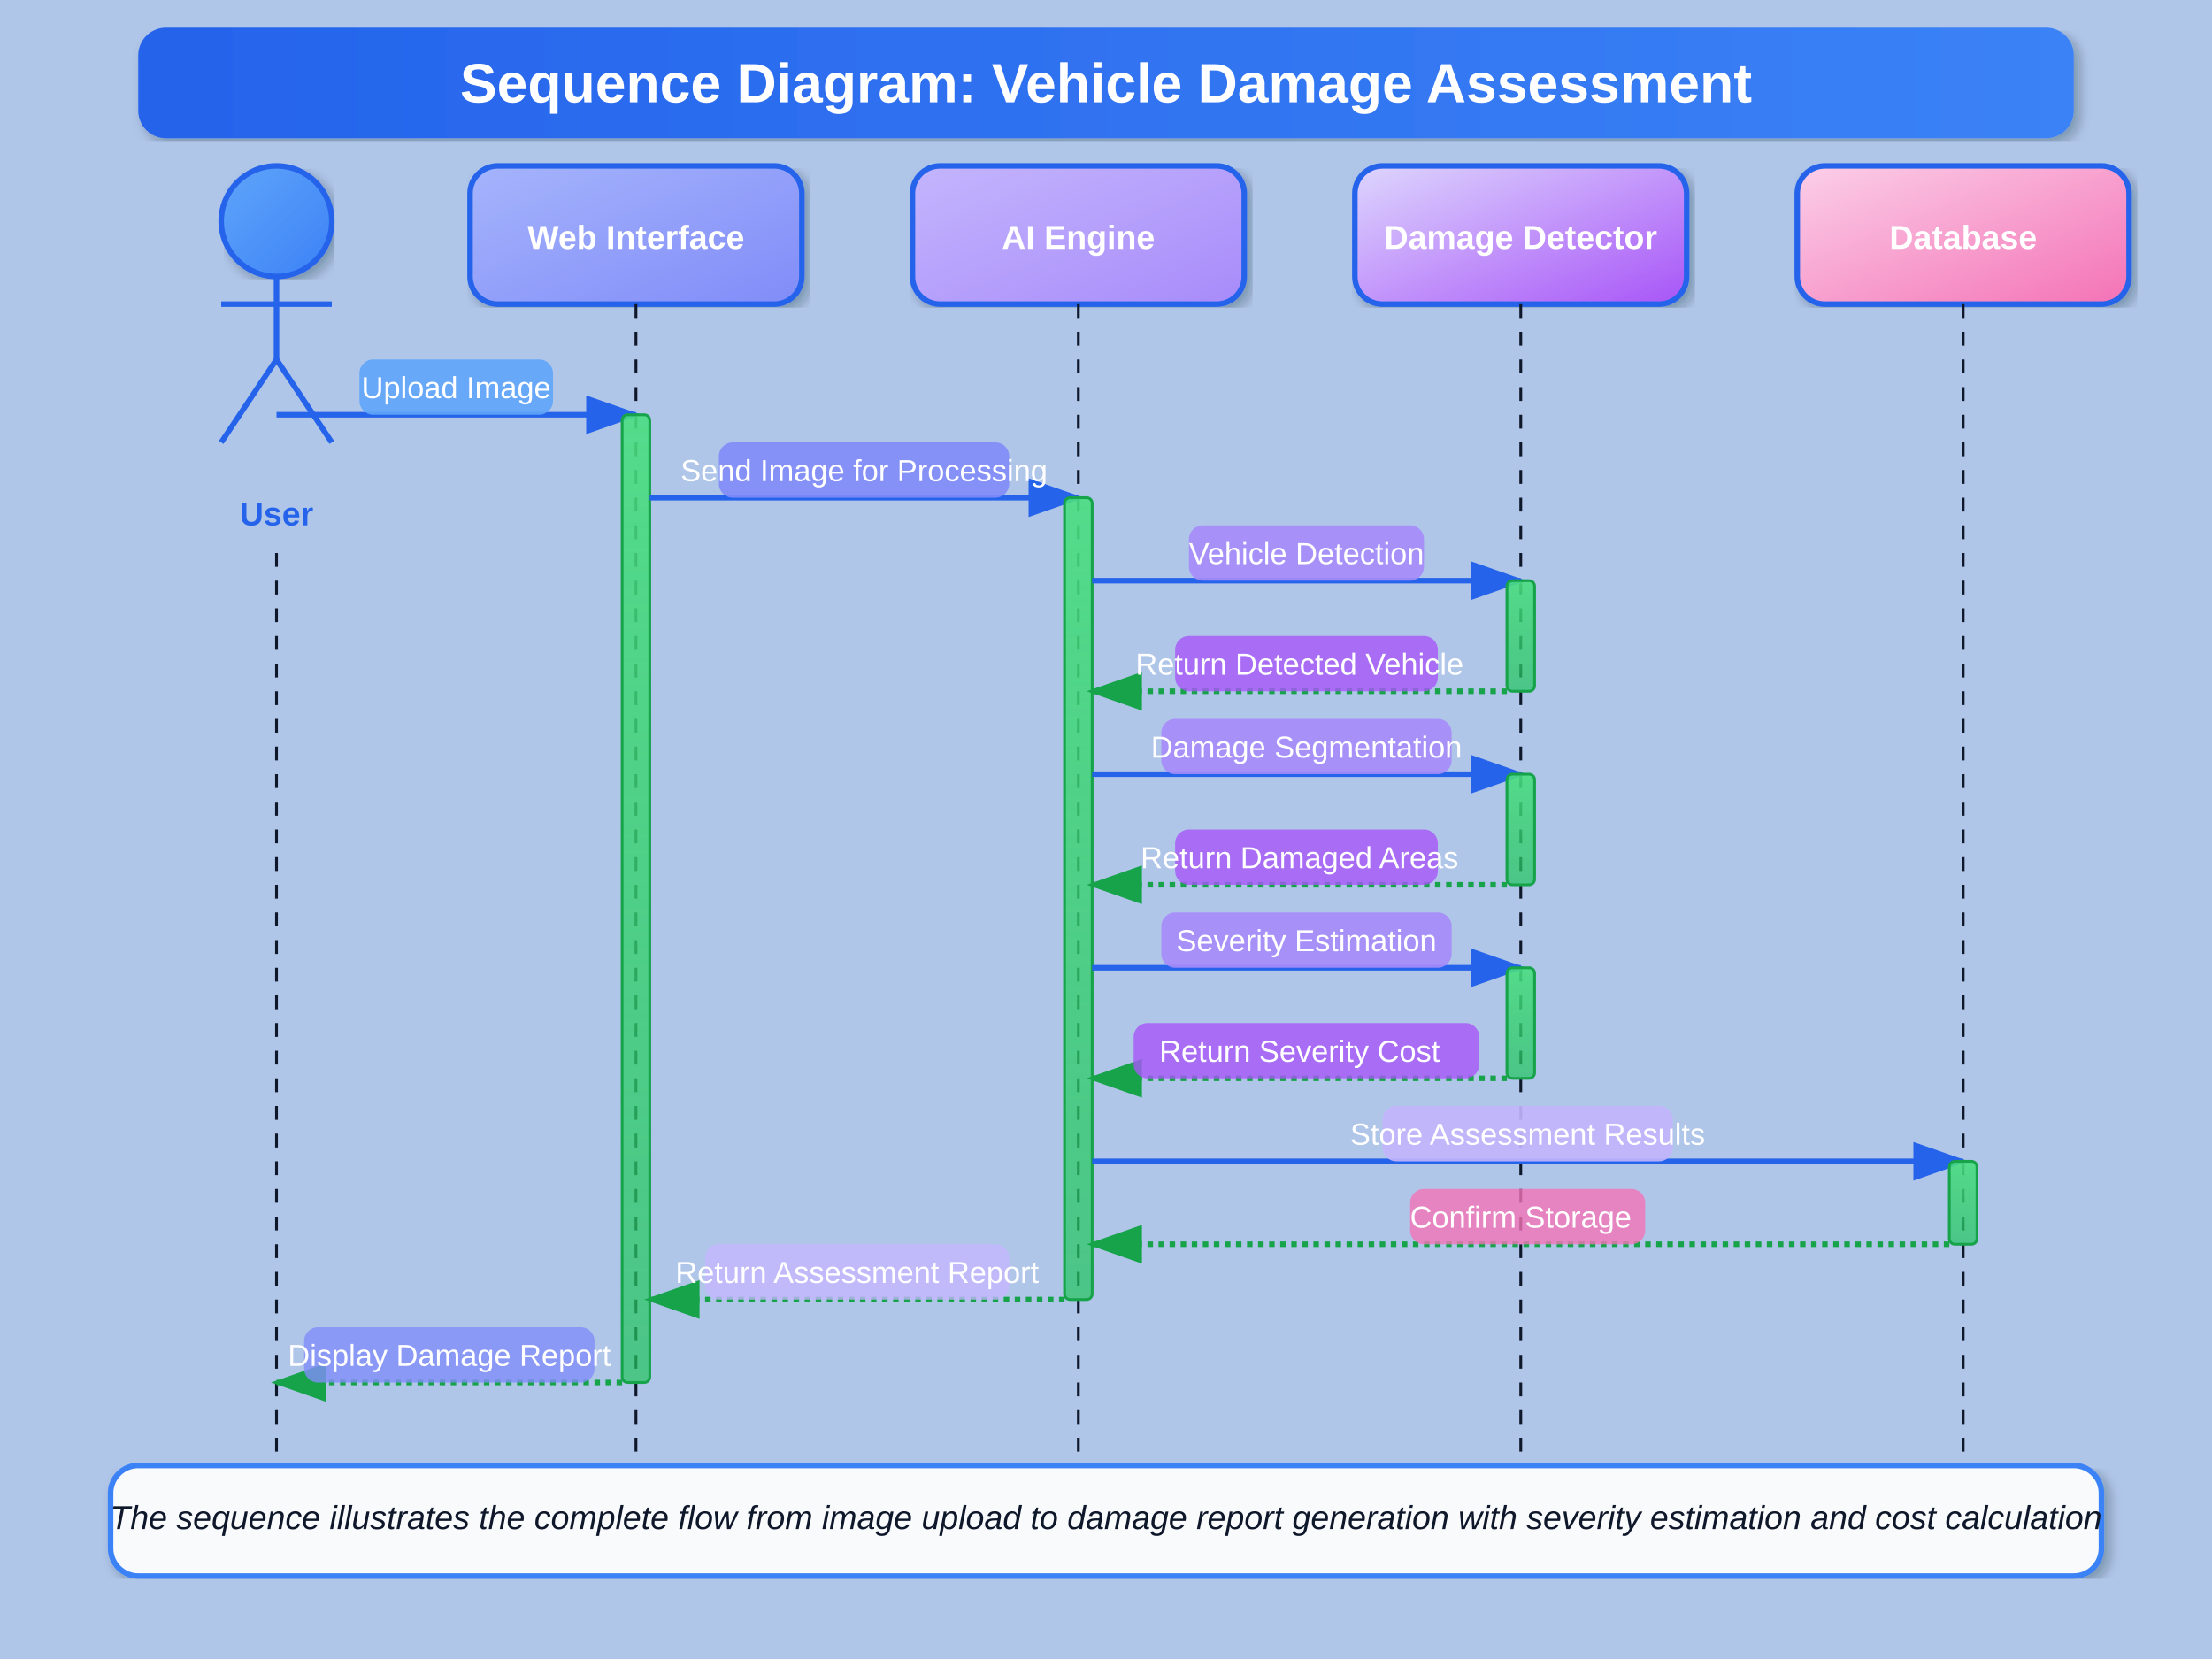
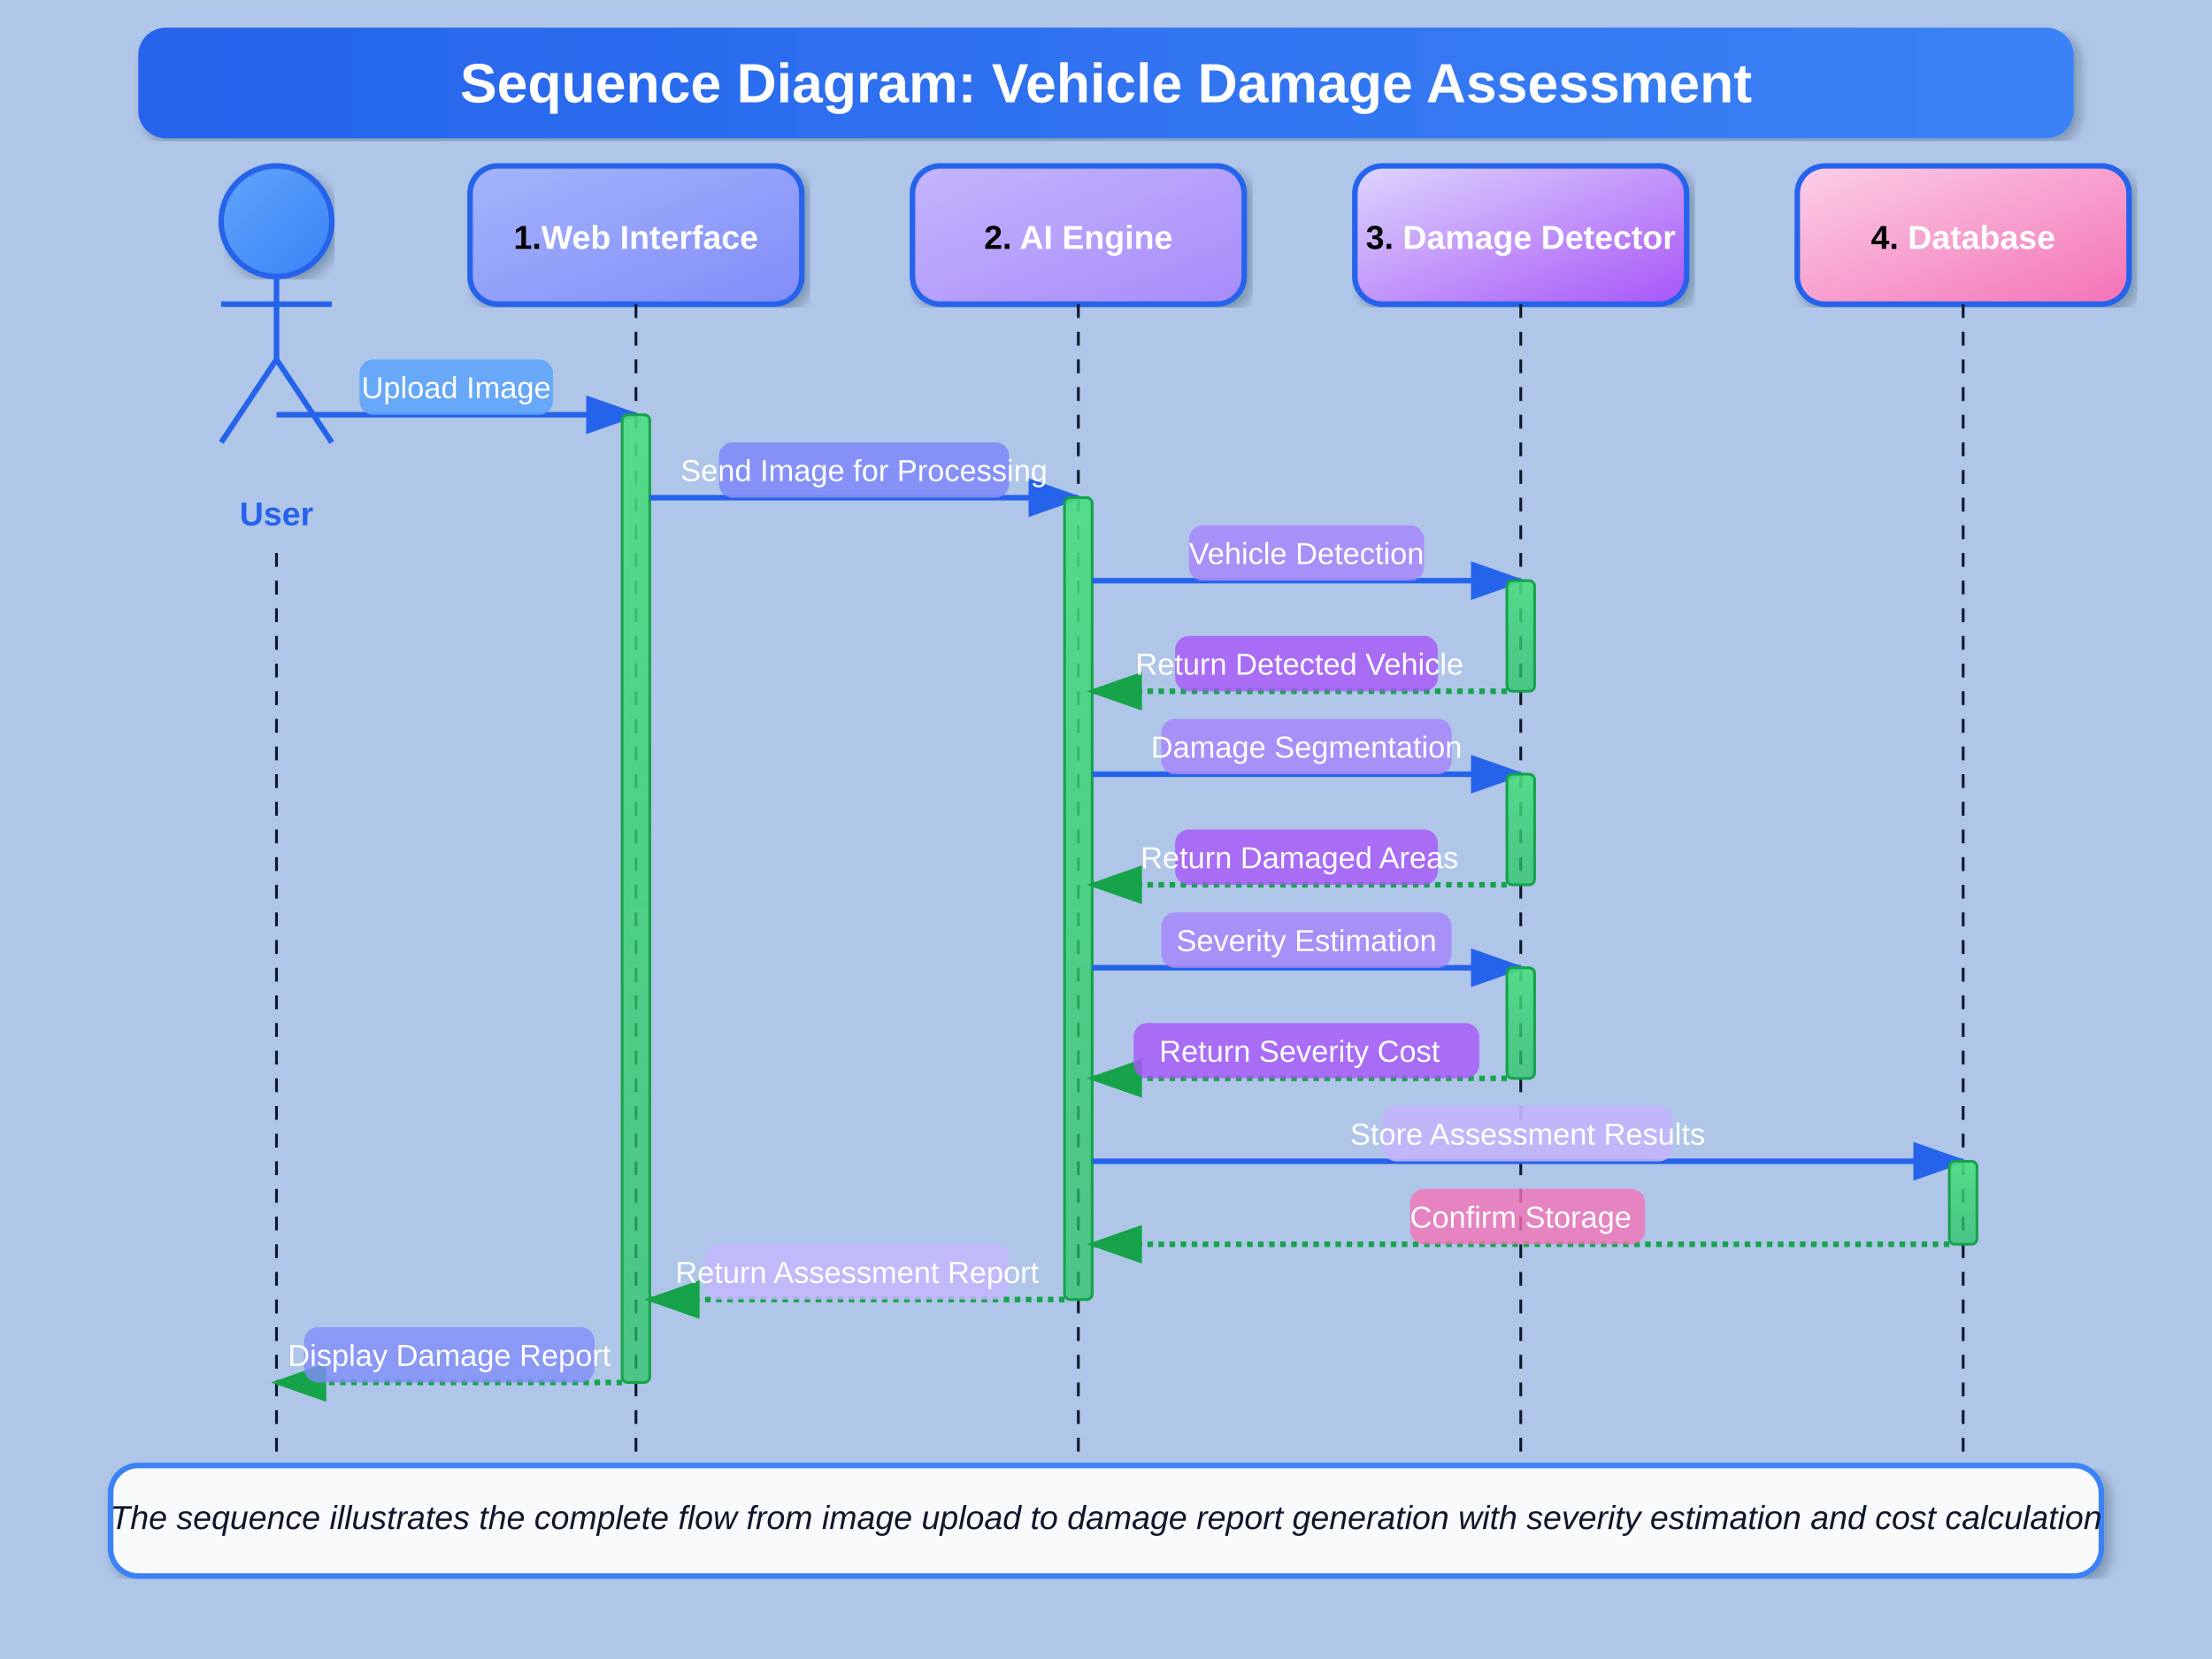
<svg xmlns="http://www.w3.org/2000/svg" viewBox="0 0 800 600" version="1.1" id="svg46">
  <defs id="defs17">
    <linearGradient id="bgGradient" x1="0%" y1="0%" x2="100%" y2="100%">
      <stop offset="0%" style="stop-color:#f0f9ff;stop-opacity:1" id="stop1" />
      <stop offset="100%" style="stop-color:#e0f2fe;stop-opacity:1" id="stop2" />
    </linearGradient>
    <linearGradient id="headerGradient" x1="0%" y1="0%" x2="100%" y2="0%">
      <stop offset="0%" style="stop-color:#2563eb;stop-opacity:1" id="stop3" />
      <stop offset="100%" style="stop-color:#3b82f6;stop-opacity:1" id="stop4" />
    </linearGradient>
    <linearGradient id="userGradient" x1="0%" y1="0%" x2="100%" y2="100%">
      <stop offset="0%" style="stop-color:#60a5fa;stop-opacity:1" id="stop5" />
      <stop offset="100%" style="stop-color:#3b82f6;stop-opacity:1" id="stop6" />
    </linearGradient>
    <linearGradient id="webGradient" x1="0%" y1="0%" x2="100%" y2="100%">
      <stop offset="0%" style="stop-color:#a5b4fc;stop-opacity:1" id="stop7" />
      <stop offset="100%" style="stop-color:#818cf8;stop-opacity:1" id="stop8" />
    </linearGradient>
    <linearGradient id="aiGradient" x1="0%" y1="0%" x2="100%" y2="100%">
      <stop offset="0%" style="stop-color:#c4b5fd;stop-opacity:1" id="stop9" />
      <stop offset="100%" style="stop-color:#a78bfa;stop-opacity:1" id="stop10" />
    </linearGradient>
    <linearGradient id="dmgGradient" x1="0%" y1="0%" x2="100%" y2="100%">
      <stop offset="0%" style="stop-color:#ddd6fe;stop-opacity:1" id="stop11" />
      <stop offset="100%" style="stop-color:#a855f7;stop-opacity:1" id="stop12" />
    </linearGradient>
    <linearGradient id="dbGradient" x1="0%" y1="0%" x2="100%" y2="100%">
      <stop offset="0%" style="stop-color:#fbcfe8;stop-opacity:1" id="stop13" />
      <stop offset="100%" style="stop-color:#f472b6;stop-opacity:1" id="stop14" />
    </linearGradient>
    <linearGradient id="activationGradient" x1="0%" y1="0%" x2="0%" y2="100%">
      <stop offset="0%" style="stop-color:#4ade80;stop-opacity:0.9" id="stop15" />
      <stop offset="100%" style="stop-color:#22c55e;stop-opacity:0.7" id="stop16" />
    </linearGradient>
    <marker id="blueArrow" markerWidth="10" markerHeight="7" refX="9" refY="3.5" orient="auto">
      <polygon points="0 0, 10 3.5, 0 7" fill="#2563eb" id="polygon16" />
    </marker>
    <marker id="greenArrow" markerWidth="10" markerHeight="7" refX="9" refY="3.5" orient="auto">
      <polygon points="0 0, 10 3.5, 0 7" fill="#16a34a" id="polygon17" />
    </marker>
    <filter id="dropShadow" x="-0.025" y="-0.025" width="1.05" height="1.05">
      <feDropShadow dx="2" dy="2" stdDeviation="2" flood-color="#0f172a" flood-opacity="0.3" />
    </filter>
    <filter id="glowEffect">
      <feGaussianBlur stdDeviation="2" result="blur" id="feGaussianBlur17" />
      <feComposite in="SourceGraphic" in2="blur" operator="over" id="feComposite17" />
    </filter>
  </defs>
  <rect x="0" y="0" width="800" height="600" fill="url(#bgGradient)" id="rect17" style="fill:#afc6e9" />
  <rect x="50" y="10" width="700" height="40" rx="10" ry="10" fill="url(#headerGradient)" filter="url(#dropShadow)" id="rect18" />
  <text x="400" y="37" font-family="Arial" font-size="20" text-anchor="middle" font-weight="bold" fill="white" id="text18">Sequence Diagram: Vehicle Damage Assessment</text>
  <g id="actors">
    <g id="user">
      <circle cx="100" cy="80" r="20" fill="url(#userGradient)" stroke="#2563eb" stroke-width="2" filter="url(#dropShadow)" id="circle18" />
      <line x1="100" y1="100" x2="100" y2="130" stroke="#2563eb" stroke-width="2" id="line18" />
      <line x1="80" y1="110" x2="120" y2="110" stroke="#2563eb" stroke-width="2" id="line19" />
      <line x1="100" y1="130" x2="80" y2="160" stroke="#2563eb" stroke-width="2" id="line20" />
      <line x1="100" y1="130" x2="120" y2="160" stroke="#2563eb" stroke-width="2" id="line21" />
      <text x="100" y="190" font-family="Arial" font-size="12" text-anchor="middle" font-weight="bold" fill="#2563eb" id="text21">User</text>
      <line x1="100" y1="200" x2="100" y2="550" stroke="#0f172a" stroke-width="1" stroke-dasharray="5,5" id="line22" />
    </g>
    <g id="webInterface">
      <rect x="170" y="60" width="120" height="50" fill="url(#webGradient)" stroke="#2563eb" stroke-width="2" rx="10" ry="10" filter="url(#dropShadow)" id="rect22" />
-       <text x="230" y="90" font-family="Arial" font-size="12" text-anchor="middle" font-weight="bold" fill="white" id="text22">Web Interface</text>
+       <text x="230" y="90" font-family="Arial" font-size="12px" text-anchor="middle" font-weight="bold" fill="#ffffff" id="text22">
+         <tspan style="fill:#000000" id="tspan1">1.</tspan>Web Interface</text>
      <line x1="230" y1="110" x2="230" y2="550" stroke="#0f172a" stroke-width="1" stroke-dasharray="5,5" id="line23" />
    </g>
    <g id="aiEngine">
      <rect x="330" y="60" width="120" height="50" fill="url(#aiGradient)" stroke="#2563eb" stroke-width="2" rx="10" ry="10" filter="url(#dropShadow)" id="rect23" />
-       <text x="390" y="90" font-family="Arial" font-size="12" text-anchor="middle" font-weight="bold" fill="white" id="text23">AI Engine</text>
+       <text x="390" y="90" font-family="Arial" font-size="12px" text-anchor="middle" font-weight="bold" fill="#ffffff" id="text23">
+         <tspan style="fill:#000000" id="tspan2">2.</tspan> AI Engine</text>
      <line x1="390" y1="110" x2="390" y2="550" stroke="#0f172a" stroke-width="1" stroke-dasharray="5,5" id="line24" />
    </g>
    <g id="damageDetector">
      <rect x="490" y="60" width="120" height="50" fill="url(#dmgGradient)" stroke="#2563eb" stroke-width="2" rx="10" ry="10" filter="url(#dropShadow)" id="rect24" />
-       <text x="550" y="90" font-family="Arial" font-size="12" text-anchor="middle" font-weight="bold" fill="white" id="text24">Damage Detector</text>
+       <text x="550" y="90" font-family="Arial" font-size="12px" text-anchor="middle" font-weight="bold" fill="#ffffff" id="text24">
+         <tspan style="fill:#000000" id="tspan3">3.</tspan> Damage Detector</text>
      <line x1="550" y1="110" x2="550" y2="550" stroke="#0f172a" stroke-width="1" stroke-dasharray="5,5" id="line25" />
    </g>
    <g id="database">
      <rect x="650" y="60" width="120" height="50" fill="url(#dbGradient)" stroke="#2563eb" stroke-width="2" rx="10" ry="10" filter="url(#dropShadow)" id="rect25" />
-       <text x="710" y="90" font-family="Arial" font-size="12" text-anchor="middle" font-weight="bold" fill="white" id="text25">Database</text>
+       <text x="710" y="90" font-family="Arial" font-size="12px" text-anchor="middle" font-weight="bold" fill="#ffffff" id="text25">
+         <tspan style="fill:#000000" id="tspan4">4.</tspan> Database</text>
      <line x1="710" y1="110" x2="710" y2="550" stroke="#0f172a" stroke-width="1" stroke-dasharray="5,5" id="line26" />
    </g>
  </g>
  <g id="message1">
    <line x1="100" y1="150" x2="230" y2="150" stroke="#2563eb" stroke-width="2" marker-end="url(#blueArrow)" id="line27" />
    <rect x="130" y="130" width="70" height="20" rx="5" ry="5" fill="#60a5fa" fill-opacity="0.9" id="rect27" />
    <text x="165" y="144" font-family="Arial" font-size="11" text-anchor="middle" fill="white" id="text27">Upload Image</text>
    <rect x="225" y="150" width="10" height="350" fill="url(#activationGradient)" stroke="#16a34a" stroke-width="1" rx="2" ry="2" id="rect28" />
  </g>
  <g id="message2">
    <line x1="235" y1="180" x2="390" y2="180" stroke="#2563eb" stroke-width="2" marker-end="url(#blueArrow)" id="line28" />
    <rect x="260" y="160" width="105" height="20" rx="5" ry="5" fill="#818cf8" fill-opacity="0.9" id="rect29" />
    <text x="312.5" y="174" font-family="Arial" font-size="11" text-anchor="middle" fill="white" id="text29">Send Image for Processing</text>
    <rect x="385" y="180" width="10" height="290" fill="url(#activationGradient)" stroke="#16a34a" stroke-width="1" rx="2" ry="2" id="rect30" />
  </g>
  <g id="message3">
    <line x1="395" y1="210" x2="550" y2="210" stroke="#2563eb" stroke-width="2" marker-end="url(#blueArrow)" id="line30" />
    <rect x="430" y="190" width="85" height="20" rx="5" ry="5" fill="#a78bfa" fill-opacity="0.9" id="rect31" />
    <text x="472.5" y="204" font-family="Arial" font-size="11" text-anchor="middle" fill="white" id="text31">Vehicle Detection</text>
    <rect x="545" y="210" width="10" height="40" fill="url(#activationGradient)" stroke="#16a34a" stroke-width="1" rx="2" ry="2" id="rect32" />
  </g>
  <g id="message4">
    <line x1="545" y1="250" x2="395" y2="250" stroke="#16a34a" stroke-width="2" marker-end="url(#greenArrow)" stroke-dasharray="2,2" id="line32" />
    <rect x="425" y="230" width="95" height="20" rx="5" ry="5" fill="#a855f7" fill-opacity="0.8" id="rect33" />
    <text x="470" y="244" font-family="Arial" font-size="11" text-anchor="middle" fill="white" id="text33">Return Detected Vehicle</text>
  </g>
  <g id="message5">
    <line x1="395" y1="280" x2="550" y2="280" stroke="#2563eb" stroke-width="2" marker-end="url(#blueArrow)" id="line33" />
    <rect x="420" y="260" width="105" height="20" rx="5" ry="5" fill="#a78bfa" fill-opacity="0.9" id="rect34" />
    <text x="472.5" y="274" font-family="Arial" font-size="11" text-anchor="middle" fill="white" id="text34">Damage Segmentation</text>
    <rect x="545" y="280" width="10" height="40" fill="url(#activationGradient)" stroke="#16a34a" stroke-width="1" rx="2" ry="2" id="rect35" />
  </g>
  <g id="message6">
    <line x1="545" y1="320" x2="395" y2="320" stroke="#16a34a" stroke-width="2" marker-end="url(#greenArrow)" stroke-dasharray="2,2" id="line35" />
    <rect x="425" y="300" width="95" height="20" rx="5" ry="5" fill="#a855f7" fill-opacity="0.8" id="rect36" />
    <text x="470" y="314" font-family="Arial" font-size="11" text-anchor="middle" fill="white" id="text36">Return Damaged Areas</text>
  </g>
  <g id="message7">
    <line x1="395" y1="350" x2="550" y2="350" stroke="#2563eb" stroke-width="2" marker-end="url(#blueArrow)" id="line36" />
    <rect x="420" y="330" width="105" height="20" rx="5" ry="5" fill="#a78bfa" fill-opacity="0.9" id="rect37" />
    <text x="472.5" y="344" font-family="Arial" font-size="11" text-anchor="middle" fill="white" id="text37">Severity Estimation</text>
    <rect x="545" y="350" width="10" height="40" fill="url(#activationGradient)" stroke="#16a34a" stroke-width="1" rx="2" ry="2" id="rect38" />
  </g>
  <g id="message8">
    <line x1="545" y1="390" x2="395" y2="390" stroke="#16a34a" stroke-width="2" marker-end="url(#greenArrow)" stroke-dasharray="2,2" id="line38" />
    <rect x="410" y="370" width="125" height="20" rx="5" ry="5" fill="#a855f7" fill-opacity="0.8" id="rect39" />
    <text x="470" y="384" font-family="Arial" font-size="11" text-anchor="middle" fill="white" id="text39">Return Severity  Cost</text>
  </g>
  <g id="message9">
    <line x1="395" y1="420" x2="710" y2="420" stroke="#2563eb" stroke-width="2" marker-end="url(#blueArrow)" id="line39" />
    <rect x="500" y="400" width="105" height="20" rx="5" ry="5" fill="#c4b5fd" fill-opacity="0.9" id="rect40" />
    <text x="552.5" y="414" font-family="Arial" font-size="11" text-anchor="middle" fill="white" id="text40">Store Assessment Results</text>
    <rect x="705" y="420" width="10" height="30" fill="url(#activationGradient)" stroke="#16a34a" stroke-width="1" rx="2" ry="2" id="rect41" />
  </g>
  <g id="message10">
    <line x1="705" y1="450" x2="395" y2="450" stroke="#16a34a" stroke-width="2" marker-end="url(#greenArrow)" stroke-dasharray="2,2" id="line41" />
    <rect x="510" y="430" width="85" height="20" rx="5" ry="5" fill="#f472b6" fill-opacity="0.8" id="rect42" />
    <text x="550" y="444" font-family="Arial" font-size="11" text-anchor="middle" fill="white" id="text42">Confirm Storage</text>
  </g>
  <g id="message11">
    <line x1="385" y1="470" x2="235" y2="470" stroke="#16a34a" stroke-width="2" marker-end="url(#greenArrow)" stroke-dasharray="2,2" id="line42" />
    <rect x="255" y="450" width="110" height="20" rx="5" ry="5" fill="#c4b5fd" fill-opacity="0.8" id="rect43" />
    <text x="310" y="464" font-family="Arial" font-size="11" text-anchor="middle" fill="white" id="text43">Return Assessment Report</text>
  </g>
  <g id="message12">
    <line x1="225" y1="500" x2="100" y2="500" stroke="#16a34a" stroke-width="2" marker-end="url(#greenArrow)" stroke-dasharray="2,2" id="line43" />
    <rect x="110" y="480" width="105" height="20" rx="5" ry="5" fill="#818cf8" fill-opacity="0.8" id="rect44" />
    <text x="162.5" y="494" font-family="Arial" font-size="11" text-anchor="middle" fill="white" id="text44">Display Damage Report</text>
  </g>
  <g id="notes">
    <rect x="40" y="530" width="720" height="40" fill="#f8fafc" stroke="#3b82f6" stroke-width="2" rx="10" ry="10" filter="url(#dropShadow)" id="rect46" />
    <text x="400" y="553" font-family="Arial" font-size="12" text-anchor="middle" fill="#0f172a" font-style="italic" id="text46">
      The sequence illustrates the complete flow from image upload to damage report generation with severity estimation and cost calculation
    </text>
  </g>
</svg>
